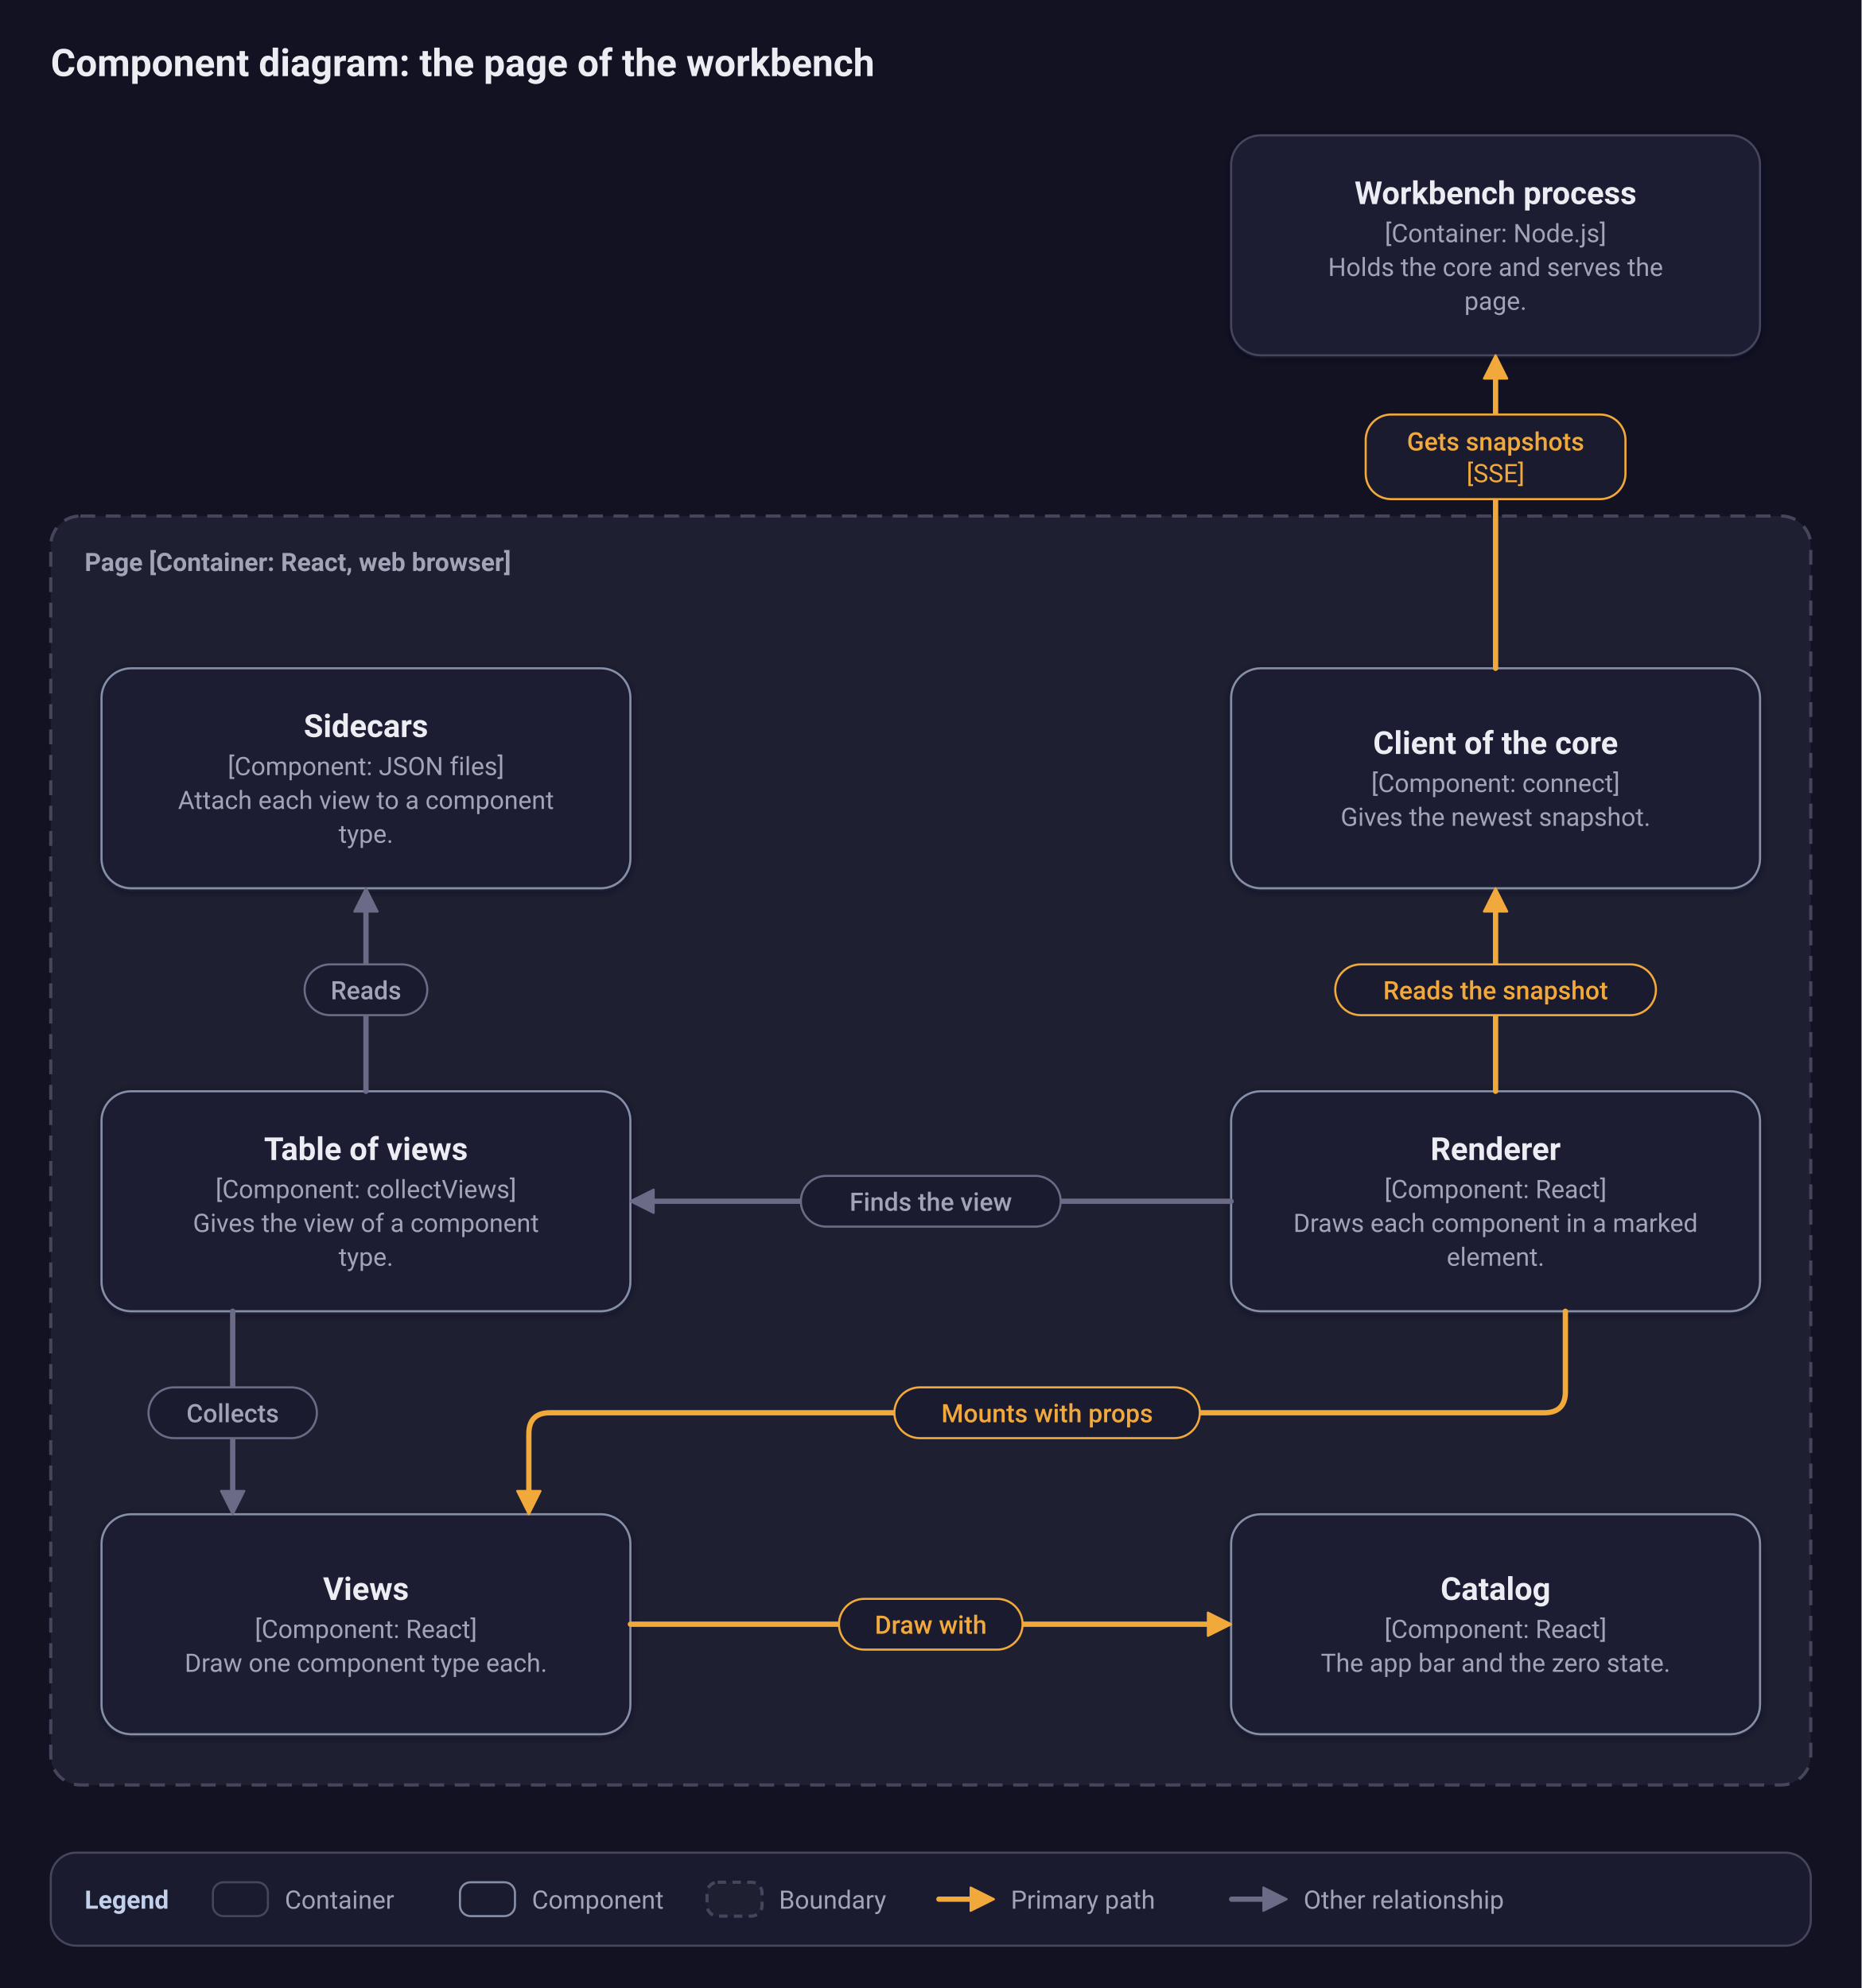
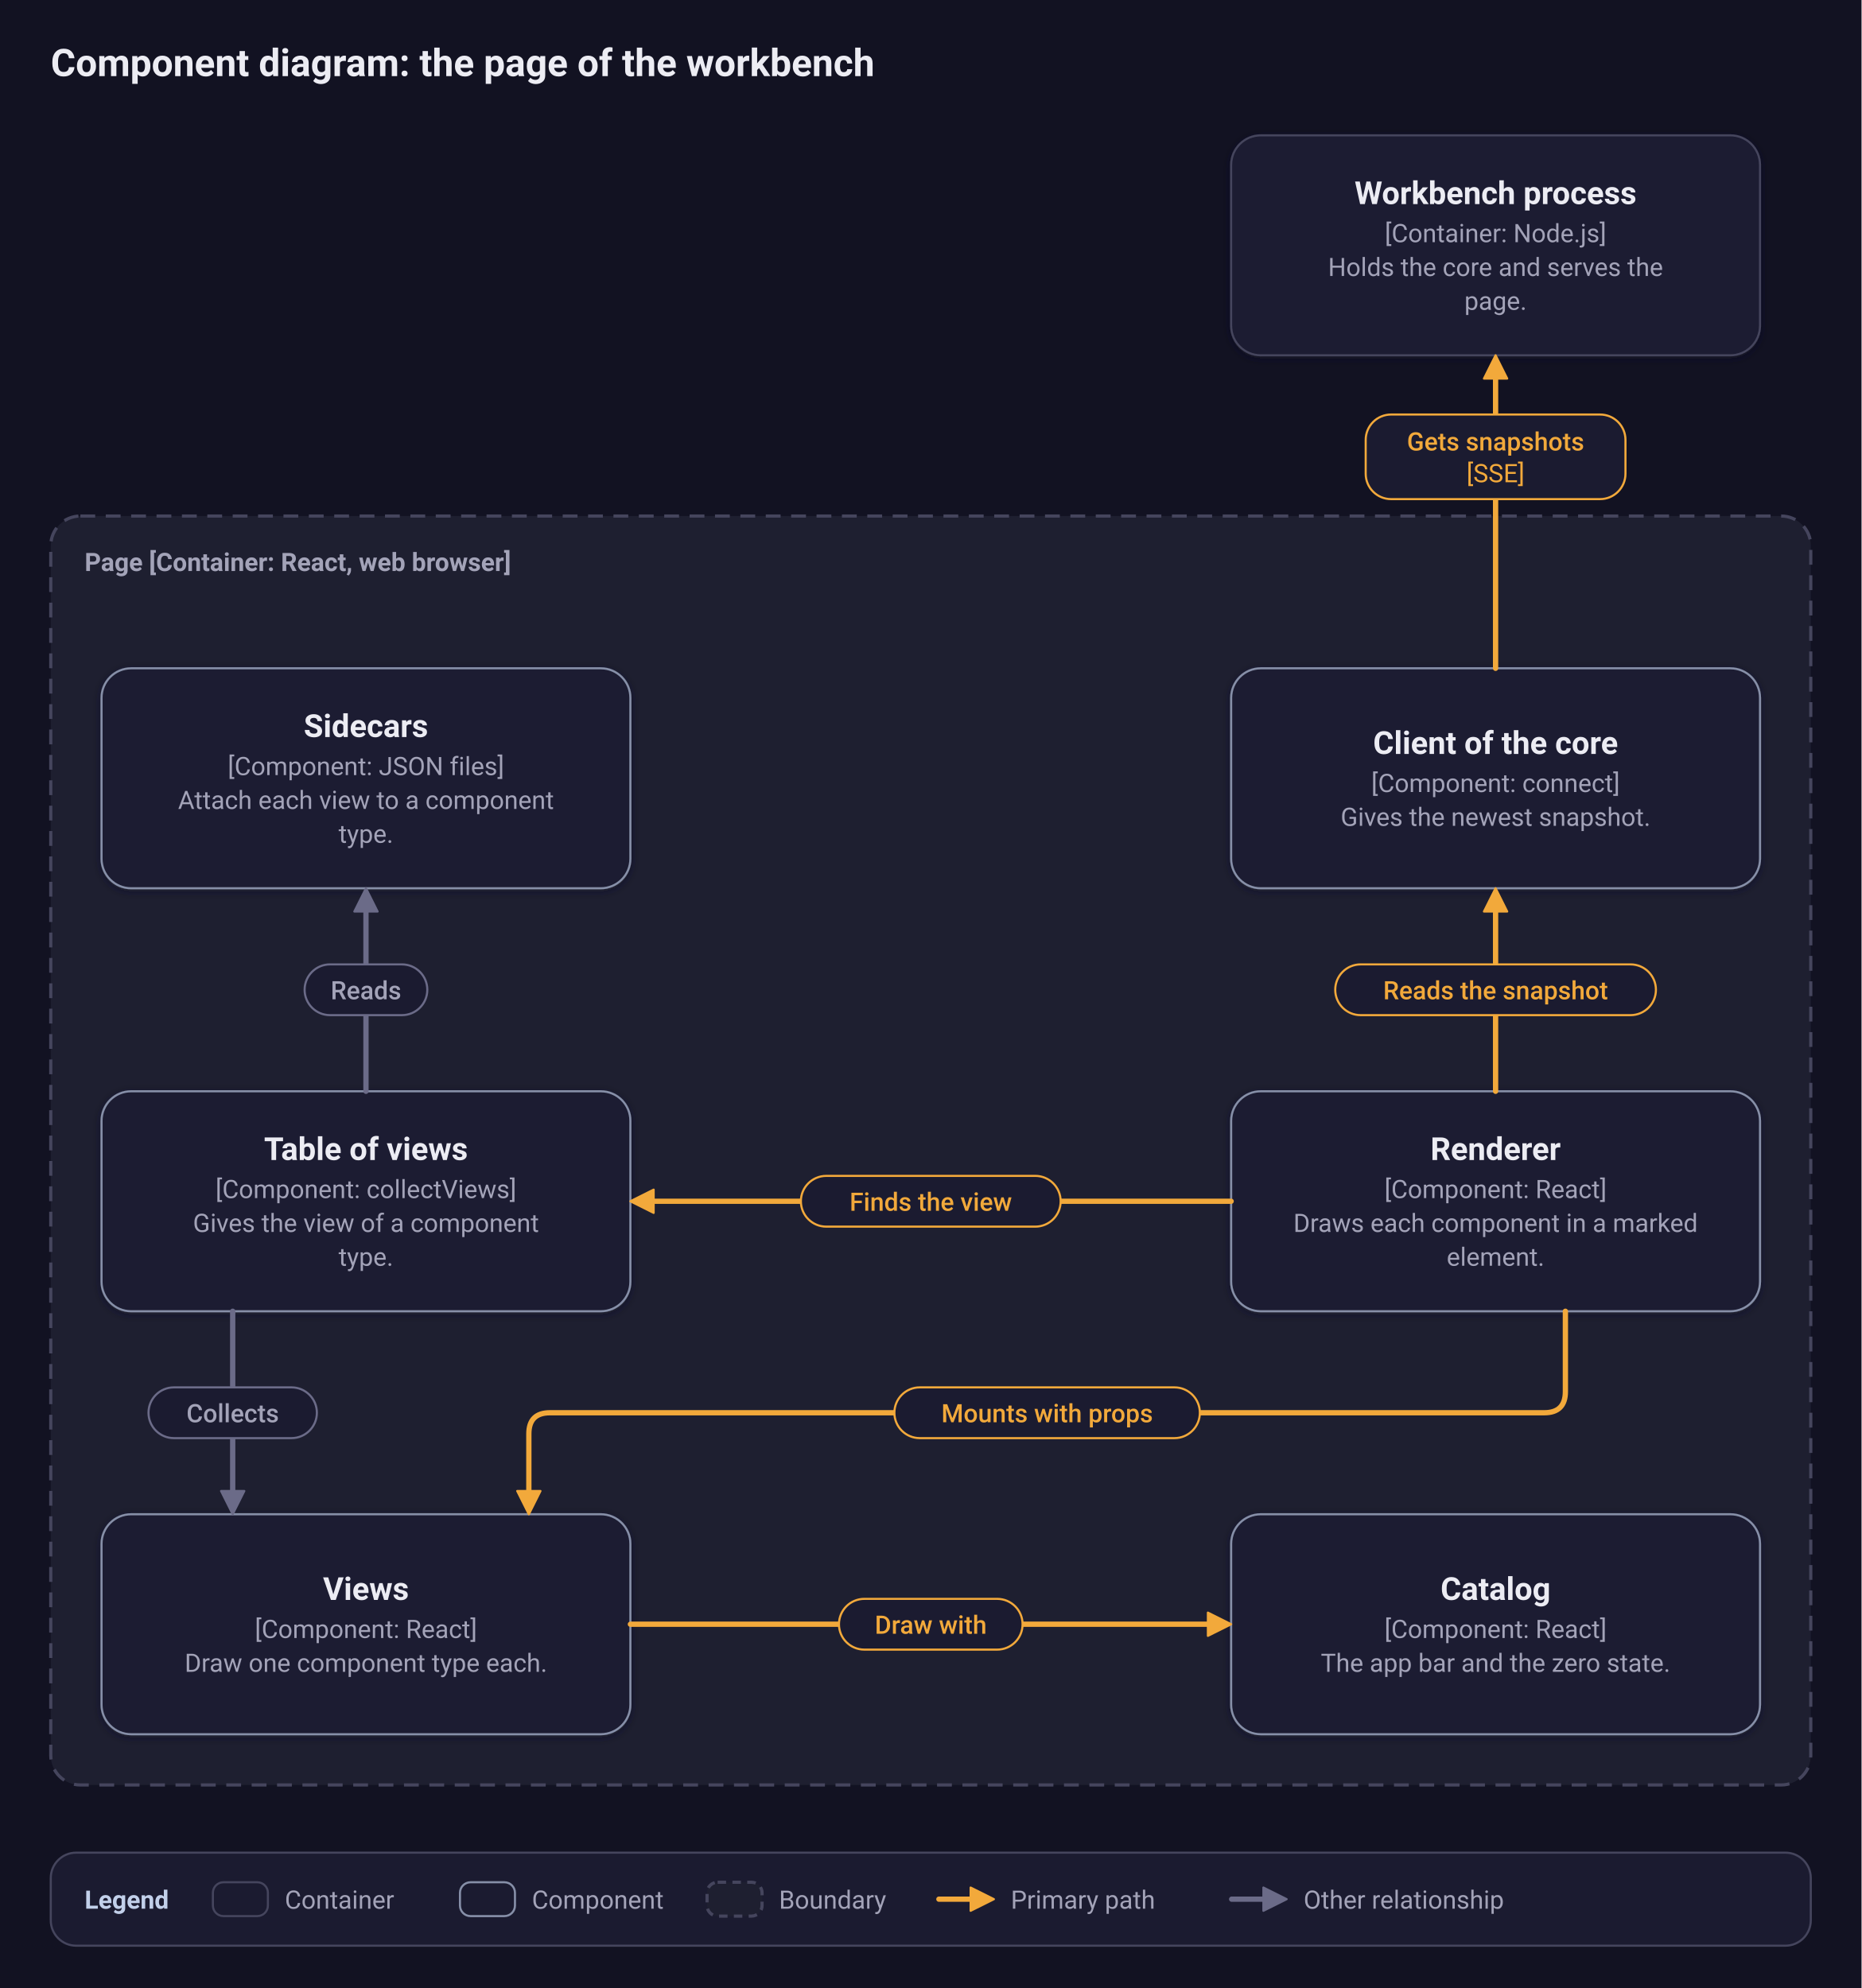
<svg xmlns="http://www.w3.org/2000/svg" viewBox="0 0 880 940" width="880" height="940" role="img" aria-labelledby="title desc">
  <defs>
    <filter id="shadow" x="-10%" y="-10%" width="120%" height="130%">
      <feDropShadow dx="0" dy="1" stdDeviation="2" flood-color="#17172a" flood-opacity="0.5" />
    </filter>
  </defs>
  <rect width="880" height="940" fill="#121222" />
  <text x="24" y="36" font-family="system-ui, -apple-system, 'Segoe UI', Roboto, 'Helvetica Neue', Arial, sans-serif" font-weight="600" font-size="18" fill="#ececf3" text-anchor="start">Component diagram: the page of the workbench</text>
  <rect x="24" y="244" width="832" height="600" rx="14" fill="#1e1f30" stroke="#45455d" stroke-width="1.5" stroke-dasharray="7 5" />
  <text x="40" y="270" font-family="system-ui, -apple-system, 'Segoe UI', Roboto, 'Helvetica Neue', Arial, sans-serif" font-weight="600" font-size="12" fill="#a3a3b8" text-anchor="start">Page [Container: React, web browser]</text>
  <rect x="582" y="64" width="250" height="104" rx="14" fill="#1b1b30" stroke="#45455d" filter="url(#shadow)" />
  <text x="707" y="96.5" font-family="system-ui, -apple-system, 'Segoe UI', Roboto, 'Helvetica Neue', Arial, sans-serif" font-weight="600" font-size="15" fill="#ececf3" text-anchor="middle">Workbench process</text>
  <text x="707" y="114.5" font-family="system-ui, -apple-system, 'Segoe UI', Roboto, 'Helvetica Neue', Arial, sans-serif" font-weight="400" font-size="12" fill="#a3a3b8" text-anchor="middle">[Container: Node.js]</text>
  <text x="707" y="130.5" font-family="system-ui, -apple-system, 'Segoe UI', Roboto, 'Helvetica Neue', Arial, sans-serif" font-weight="400" font-size="12" fill="#a3a3b8" text-anchor="middle">Holds the core and serves the</text>
  <text x="707" y="146.5" font-family="system-ui, -apple-system, 'Segoe UI', Roboto, 'Helvetica Neue', Arial, sans-serif" font-weight="400" font-size="12" fill="#a3a3b8" text-anchor="middle">page.</text>
  <rect x="48" y="316" width="250" height="104" rx="14" fill="#1b1b30" stroke="#868fa8" filter="url(#shadow)" />
  <text x="173" y="348.5" font-family="system-ui, -apple-system, 'Segoe UI', Roboto, 'Helvetica Neue', Arial, sans-serif" font-weight="600" font-size="15" fill="#ececf3" text-anchor="middle">Sidecars</text>
  <text x="173" y="366.5" font-family="system-ui, -apple-system, 'Segoe UI', Roboto, 'Helvetica Neue', Arial, sans-serif" font-weight="400" font-size="12" fill="#a3a3b8" text-anchor="middle">[Component: JSON files]</text>
  <text x="173" y="382.5" font-family="system-ui, -apple-system, 'Segoe UI', Roboto, 'Helvetica Neue', Arial, sans-serif" font-weight="400" font-size="12" fill="#a3a3b8" text-anchor="middle">Attach each view to a component</text>
  <text x="173" y="398.5" font-family="system-ui, -apple-system, 'Segoe UI', Roboto, 'Helvetica Neue', Arial, sans-serif" font-weight="400" font-size="12" fill="#a3a3b8" text-anchor="middle">type.</text>
  <rect x="582" y="316" width="250" height="104" rx="14" fill="#1b1b30" stroke="#868fa8" filter="url(#shadow)" />
  <text x="707" y="356.5" font-family="system-ui, -apple-system, 'Segoe UI', Roboto, 'Helvetica Neue', Arial, sans-serif" font-weight="600" font-size="15" fill="#ececf3" text-anchor="middle">Client of the core</text>
  <text x="707" y="374.5" font-family="system-ui, -apple-system, 'Segoe UI', Roboto, 'Helvetica Neue', Arial, sans-serif" font-weight="400" font-size="12" fill="#a3a3b8" text-anchor="middle">[Component: connect]</text>
  <text x="707" y="390.5" font-family="system-ui, -apple-system, 'Segoe UI', Roboto, 'Helvetica Neue', Arial, sans-serif" font-weight="400" font-size="12" fill="#a3a3b8" text-anchor="middle">Gives the newest snapshot.</text>
  <rect x="48" y="516" width="250" height="104" rx="14" fill="#1b1b30" stroke="#868fa8" filter="url(#shadow)" />
  <text x="173" y="548.5" font-family="system-ui, -apple-system, 'Segoe UI', Roboto, 'Helvetica Neue', Arial, sans-serif" font-weight="600" font-size="15" fill="#ececf3" text-anchor="middle">Table of views</text>
  <text x="173" y="566.5" font-family="system-ui, -apple-system, 'Segoe UI', Roboto, 'Helvetica Neue', Arial, sans-serif" font-weight="400" font-size="12" fill="#a3a3b8" text-anchor="middle">[Component: collectViews]</text>
  <text x="173" y="582.5" font-family="system-ui, -apple-system, 'Segoe UI', Roboto, 'Helvetica Neue', Arial, sans-serif" font-weight="400" font-size="12" fill="#a3a3b8" text-anchor="middle">Gives the view of a component</text>
  <text x="173" y="598.5" font-family="system-ui, -apple-system, 'Segoe UI', Roboto, 'Helvetica Neue', Arial, sans-serif" font-weight="400" font-size="12" fill="#a3a3b8" text-anchor="middle">type.</text>
  <rect x="582" y="516" width="250" height="104" rx="14" fill="#1b1b30" stroke="#868fa8" filter="url(#shadow)" />
  <text x="707" y="548.5" font-family="system-ui, -apple-system, 'Segoe UI', Roboto, 'Helvetica Neue', Arial, sans-serif" font-weight="600" font-size="15" fill="#ececf3" text-anchor="middle">Renderer</text>
  <text x="707" y="566.5" font-family="system-ui, -apple-system, 'Segoe UI', Roboto, 'Helvetica Neue', Arial, sans-serif" font-weight="400" font-size="12" fill="#a3a3b8" text-anchor="middle">[Component: React]</text>
  <text x="707" y="582.5" font-family="system-ui, -apple-system, 'Segoe UI', Roboto, 'Helvetica Neue', Arial, sans-serif" font-weight="400" font-size="12" fill="#a3a3b8" text-anchor="middle">Draws each component in a marked</text>
  <text x="707" y="598.5" font-family="system-ui, -apple-system, 'Segoe UI', Roboto, 'Helvetica Neue', Arial, sans-serif" font-weight="400" font-size="12" fill="#a3a3b8" text-anchor="middle">element.</text>
  <rect x="48" y="716" width="250" height="104" rx="14" fill="#1b1b30" stroke="#868fa8" filter="url(#shadow)" />
  <text x="173" y="756.5" font-family="system-ui, -apple-system, 'Segoe UI', Roboto, 'Helvetica Neue', Arial, sans-serif" font-weight="600" font-size="15" fill="#ececf3" text-anchor="middle">Views</text>
  <text x="173" y="774.5" font-family="system-ui, -apple-system, 'Segoe UI', Roboto, 'Helvetica Neue', Arial, sans-serif" font-weight="400" font-size="12" fill="#a3a3b8" text-anchor="middle">[Component: React]</text>
  <text x="173" y="790.5" font-family="system-ui, -apple-system, 'Segoe UI', Roboto, 'Helvetica Neue', Arial, sans-serif" font-weight="400" font-size="12" fill="#a3a3b8" text-anchor="middle">Draw one component type each.</text>
  <rect x="582" y="716" width="250" height="104" rx="14" fill="#1b1b30" stroke="#868fa8" filter="url(#shadow)" />
  <text x="707" y="756.5" font-family="system-ui, -apple-system, 'Segoe UI', Roboto, 'Helvetica Neue', Arial, sans-serif" font-weight="600" font-size="15" fill="#ececf3" text-anchor="middle">Catalog</text>
  <text x="707" y="774.5" font-family="system-ui, -apple-system, 'Segoe UI', Roboto, 'Helvetica Neue', Arial, sans-serif" font-weight="400" font-size="12" fill="#a3a3b8" text-anchor="middle">[Component: React]</text>
  <text x="707" y="790.5" font-family="system-ui, -apple-system, 'Segoe UI', Roboto, 'Helvetica Neue', Arial, sans-serif" font-weight="400" font-size="12" fill="#a3a3b8" text-anchor="middle">The app bar and the zero state.</text>
  <path d="M707 316 L707 178" fill="none" stroke="#f2a93b" stroke-width="2.5" stroke-linecap="round" stroke-linejoin="round" />
  <polygon points="707,168 712.5,179 701.5,179" fill="#f2a93b" stroke="#f2a93b" stroke-width="1" stroke-linejoin="round" />
  <rect x="645.6" y="196" width="122.8" height="40" rx="12" fill="#1b1b30" stroke="#f2a93b" />
  <text x="707" y="213" font-family="system-ui, -apple-system, 'Segoe UI', Roboto, 'Helvetica Neue', Arial, sans-serif" font-weight="500" font-size="12" fill="#f2a93b" text-anchor="middle">Gets snapshots</text>
  <text x="707" y="228" font-family="system-ui, -apple-system, 'Segoe UI', Roboto, 'Helvetica Neue', Arial, sans-serif" font-weight="400" font-size="12" fill="#f2a93b" text-anchor="middle">[SSE]</text>
  <path d="M707 516 L707 430" fill="none" stroke="#f2a93b" stroke-width="2.5" stroke-linecap="round" stroke-linejoin="round" />
  <polygon points="707,420 712.5,431 701.5,431" fill="#f2a93b" stroke="#f2a93b" stroke-width="1" stroke-linejoin="round" />
  <rect x="631.2" y="456" width="151.6" height="24" rx="12" fill="#1b1b30" stroke="#f2a93b" />
  <text x="707" y="472.5" font-family="system-ui, -apple-system, 'Segoe UI', Roboto, 'Helvetica Neue', Arial, sans-serif" font-weight="500" font-size="12" fill="#f2a93b" text-anchor="middle">Reads the snapshot</text>
  <path d="M740 620 L740 658 Q740 668 730 668 L260 668 Q250 668 250 678 L250 706" fill="none" stroke="#f2a93b" stroke-width="2.5" stroke-linecap="round" stroke-linejoin="round" />
  <polygon points="250,716 244.5,705 255.5,705" fill="#f2a93b" stroke="#f2a93b" stroke-width="1" stroke-linejoin="round" />
  <rect x="422.8" y="656" width="144.4" height="24" rx="12" fill="#1b1b30" stroke="#f2a93b" />
  <text x="495" y="672.5" font-family="system-ui, -apple-system, 'Segoe UI', Roboto, 'Helvetica Neue', Arial, sans-serif" font-weight="500" font-size="12" fill="#f2a93b" text-anchor="middle">Mounts with props</text>
  <path d="M298 768 L572 768" fill="none" stroke="#f2a93b" stroke-width="2.5" stroke-linecap="round" stroke-linejoin="round" />
  <polygon points="582,768 571,773.5 571,762.5" fill="#f2a93b" stroke="#f2a93b" stroke-width="1" stroke-linejoin="round" />
  <rect x="396.6" y="756" width="86.8" height="24" rx="12" fill="#1b1b30" stroke="#f2a93b" />
  <text x="440" y="772.5" font-family="system-ui, -apple-system, 'Segoe UI', Roboto, 'Helvetica Neue', Arial, sans-serif" font-weight="500" font-size="12" fill="#f2a93b" text-anchor="middle">Draw with</text>
-   <path d="M582 568 L308 568" fill="none" stroke="#6b6b88" stroke-width="2.5" stroke-linecap="round" stroke-linejoin="round" />
-   <polygon points="298,568 309,562.5 309,573.5" fill="#6b6b88" stroke="#6b6b88" stroke-width="1" stroke-linejoin="round" />
-   <rect x="378.6" y="556" width="122.8" height="24" rx="12" fill="#1b1b30" stroke="#6b6b88" />
-   <text x="440" y="572.5" font-family="system-ui, -apple-system, 'Segoe UI', Roboto, 'Helvetica Neue', Arial, sans-serif" font-weight="500" font-size="12" fill="#a3a3b8" text-anchor="middle">Finds the view</text>
+   <path d="M582 568 L308 568" fill="none" stroke="#f2a93b" stroke-width="2.5" stroke-linecap="round" stroke-linejoin="round" />
+   <polygon points="298,568 309,562.5 309,573.5" fill="#f2a93b" stroke="#f2a93b" stroke-width="1" stroke-linejoin="round" />
+   <rect x="378.6" y="556" width="122.8" height="24" rx="12" fill="#1b1b30" stroke="#f2a93b" />
+   <text x="440" y="572.5" font-family="system-ui, -apple-system, 'Segoe UI', Roboto, 'Helvetica Neue', Arial, sans-serif" font-weight="500" font-size="12" fill="#f2a93b" text-anchor="middle">Finds the view</text>
  <path d="M173 516 L173 430" fill="none" stroke="#6b6b88" stroke-width="2.5" stroke-linecap="round" stroke-linejoin="round" />
  <polygon points="173,420 178.5,431 167.5,431" fill="#6b6b88" stroke="#6b6b88" stroke-width="1" stroke-linejoin="round" />
  <rect x="144" y="456" width="58" height="24" rx="12" fill="#1b1b30" stroke="#6b6b88" />
  <text x="173" y="472.5" font-family="system-ui, -apple-system, 'Segoe UI', Roboto, 'Helvetica Neue', Arial, sans-serif" font-weight="500" font-size="12" fill="#a3a3b8" text-anchor="middle">Reads</text>
  <path d="M110 620 L110 706" fill="none" stroke="#6b6b88" stroke-width="2.5" stroke-linecap="round" stroke-linejoin="round" />
  <polygon points="110,716 104.5,705 115.5,705" fill="#6b6b88" stroke="#6b6b88" stroke-width="1" stroke-linejoin="round" />
  <rect x="70.2" y="656" width="79.6" height="24" rx="12" fill="#1b1b30" stroke="#6b6b88" />
  <text x="110" y="672.5" font-family="system-ui, -apple-system, 'Segoe UI', Roboto, 'Helvetica Neue', Arial, sans-serif" font-weight="500" font-size="12" fill="#a3a3b8" text-anchor="middle">Collects</text>
  <rect x="24" y="876" width="832" height="44" rx="12" fill="#1b1b30" stroke="#45455d" />
  <text x="40" y="902.5" font-family="system-ui, -apple-system, 'Segoe UI', Roboto, 'Helvetica Neue', Arial, sans-serif" font-weight="600" font-size="12" fill="#c2d0ea" text-anchor="start">Legend</text>
  <rect x="100.64" y="890" width="26" height="16" rx="5" fill="#1b1b30" stroke="#45455d" />
  <text x="134.64" y="902.5" font-family="system-ui, -apple-system, 'Segoe UI', Roboto, 'Helvetica Neue', Arial, sans-serif" font-weight="400" font-size="12" fill="#a3a3b8" text-anchor="start">Container</text>
  <rect x="217.44" y="890" width="26" height="16" rx="5" fill="#1b1b30" stroke="#868fa8" />
  <text x="251.44" y="902.5" font-family="system-ui, -apple-system, 'Segoe UI', Roboto, 'Helvetica Neue', Arial, sans-serif" font-weight="400" font-size="12" fill="#a3a3b8" text-anchor="start">Component</text>
  <rect x="334.24" y="890" width="26" height="16" rx="5" fill="#1e1f30" stroke="#45455d" stroke-width="1.5" stroke-dasharray="4 3" />
  <text x="368.24" y="902.5" font-family="system-ui, -apple-system, 'Segoe UI', Roboto, 'Helvetica Neue', Arial, sans-serif" font-weight="400" font-size="12" fill="#a3a3b8" text-anchor="start">Boundary</text>
  <path d="M443.84 898 L459.84 898" stroke="#f2a93b" stroke-width="2.5" stroke-linecap="round" />
  <polygon points="469.84,898 458.84,903.5 458.84,892.5" fill="#f2a93b" stroke="#f2a93b" stroke-width="1" stroke-linejoin="round" />
  <text x="477.84" y="902.5" font-family="system-ui, -apple-system, 'Segoe UI', Roboto, 'Helvetica Neue', Arial, sans-serif" font-weight="400" font-size="12" fill="#a3a3b8" text-anchor="start">Primary path</text>
  <path d="M582.24 898 L598.24 898" stroke="#6b6b88" stroke-width="2.5" stroke-linecap="round" />
  <polygon points="608.24,898 597.24,903.5 597.24,892.5" fill="#6b6b88" stroke="#6b6b88" stroke-width="1" stroke-linejoin="round" />
  <text x="616.24" y="902.5" font-family="system-ui, -apple-system, 'Segoe UI', Roboto, 'Helvetica Neue', Arial, sans-serif" font-weight="400" font-size="12" fill="#a3a3b8" text-anchor="start">Other relationship</text>
</svg>
